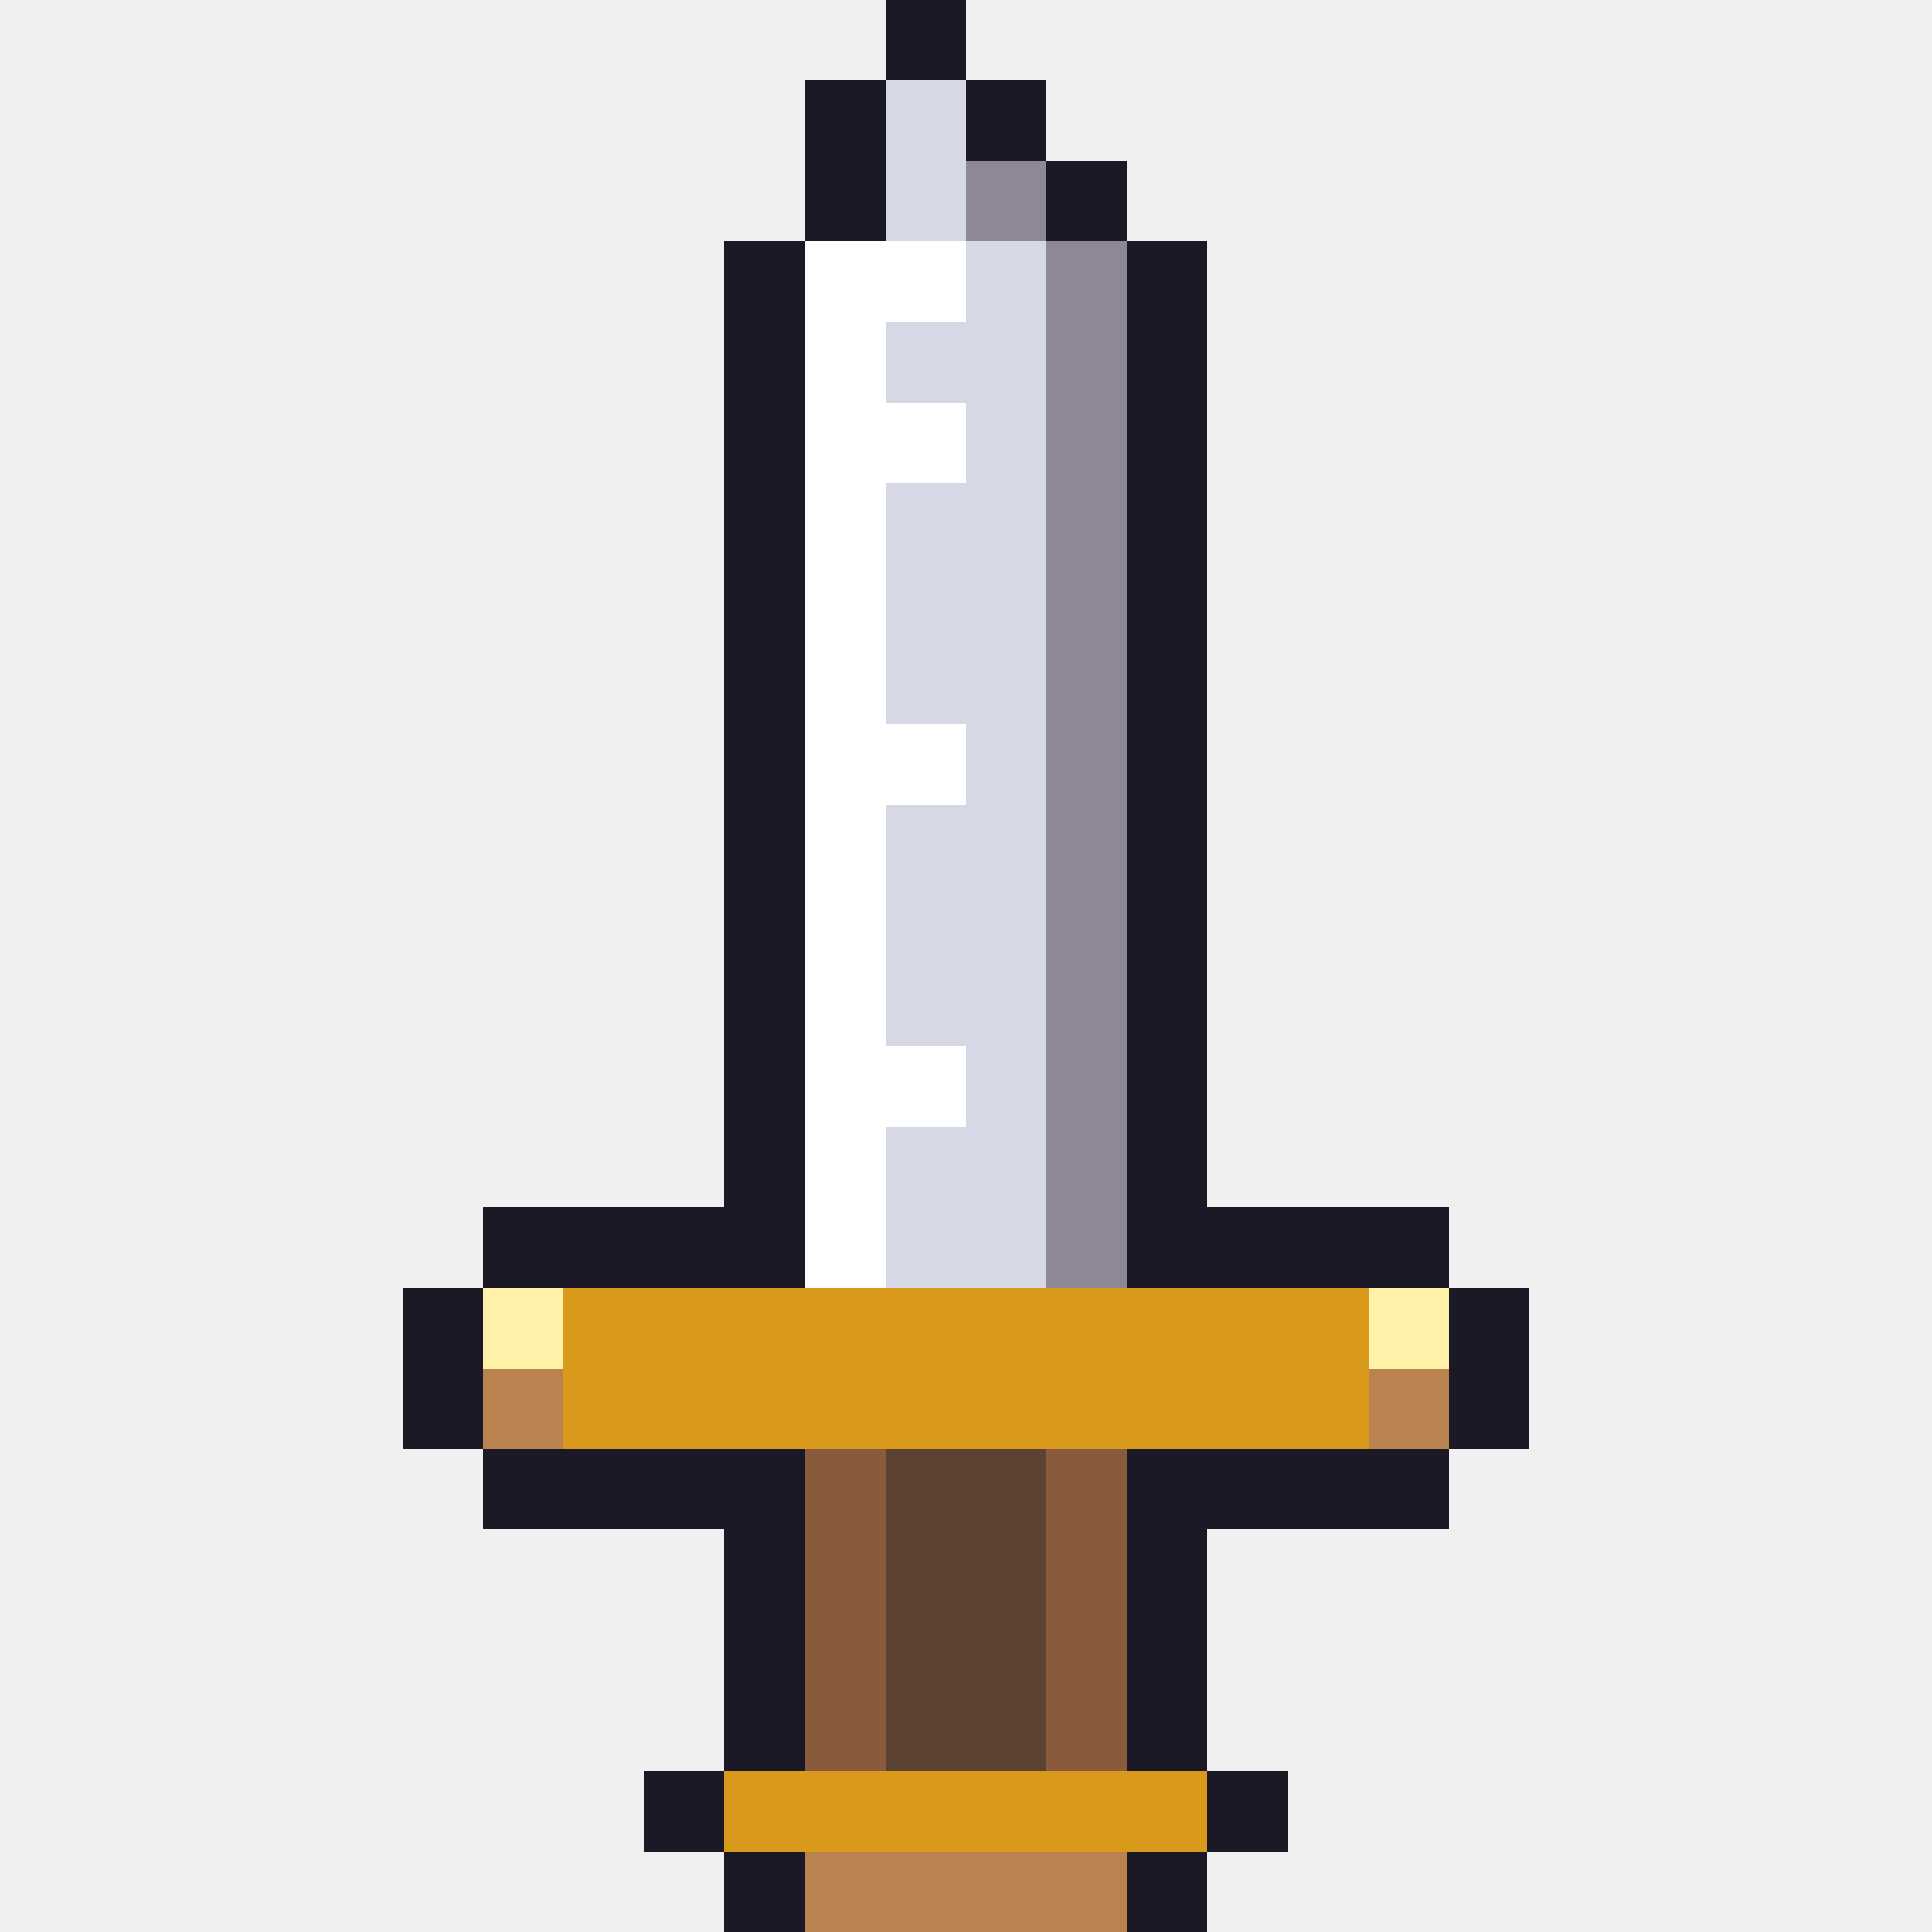
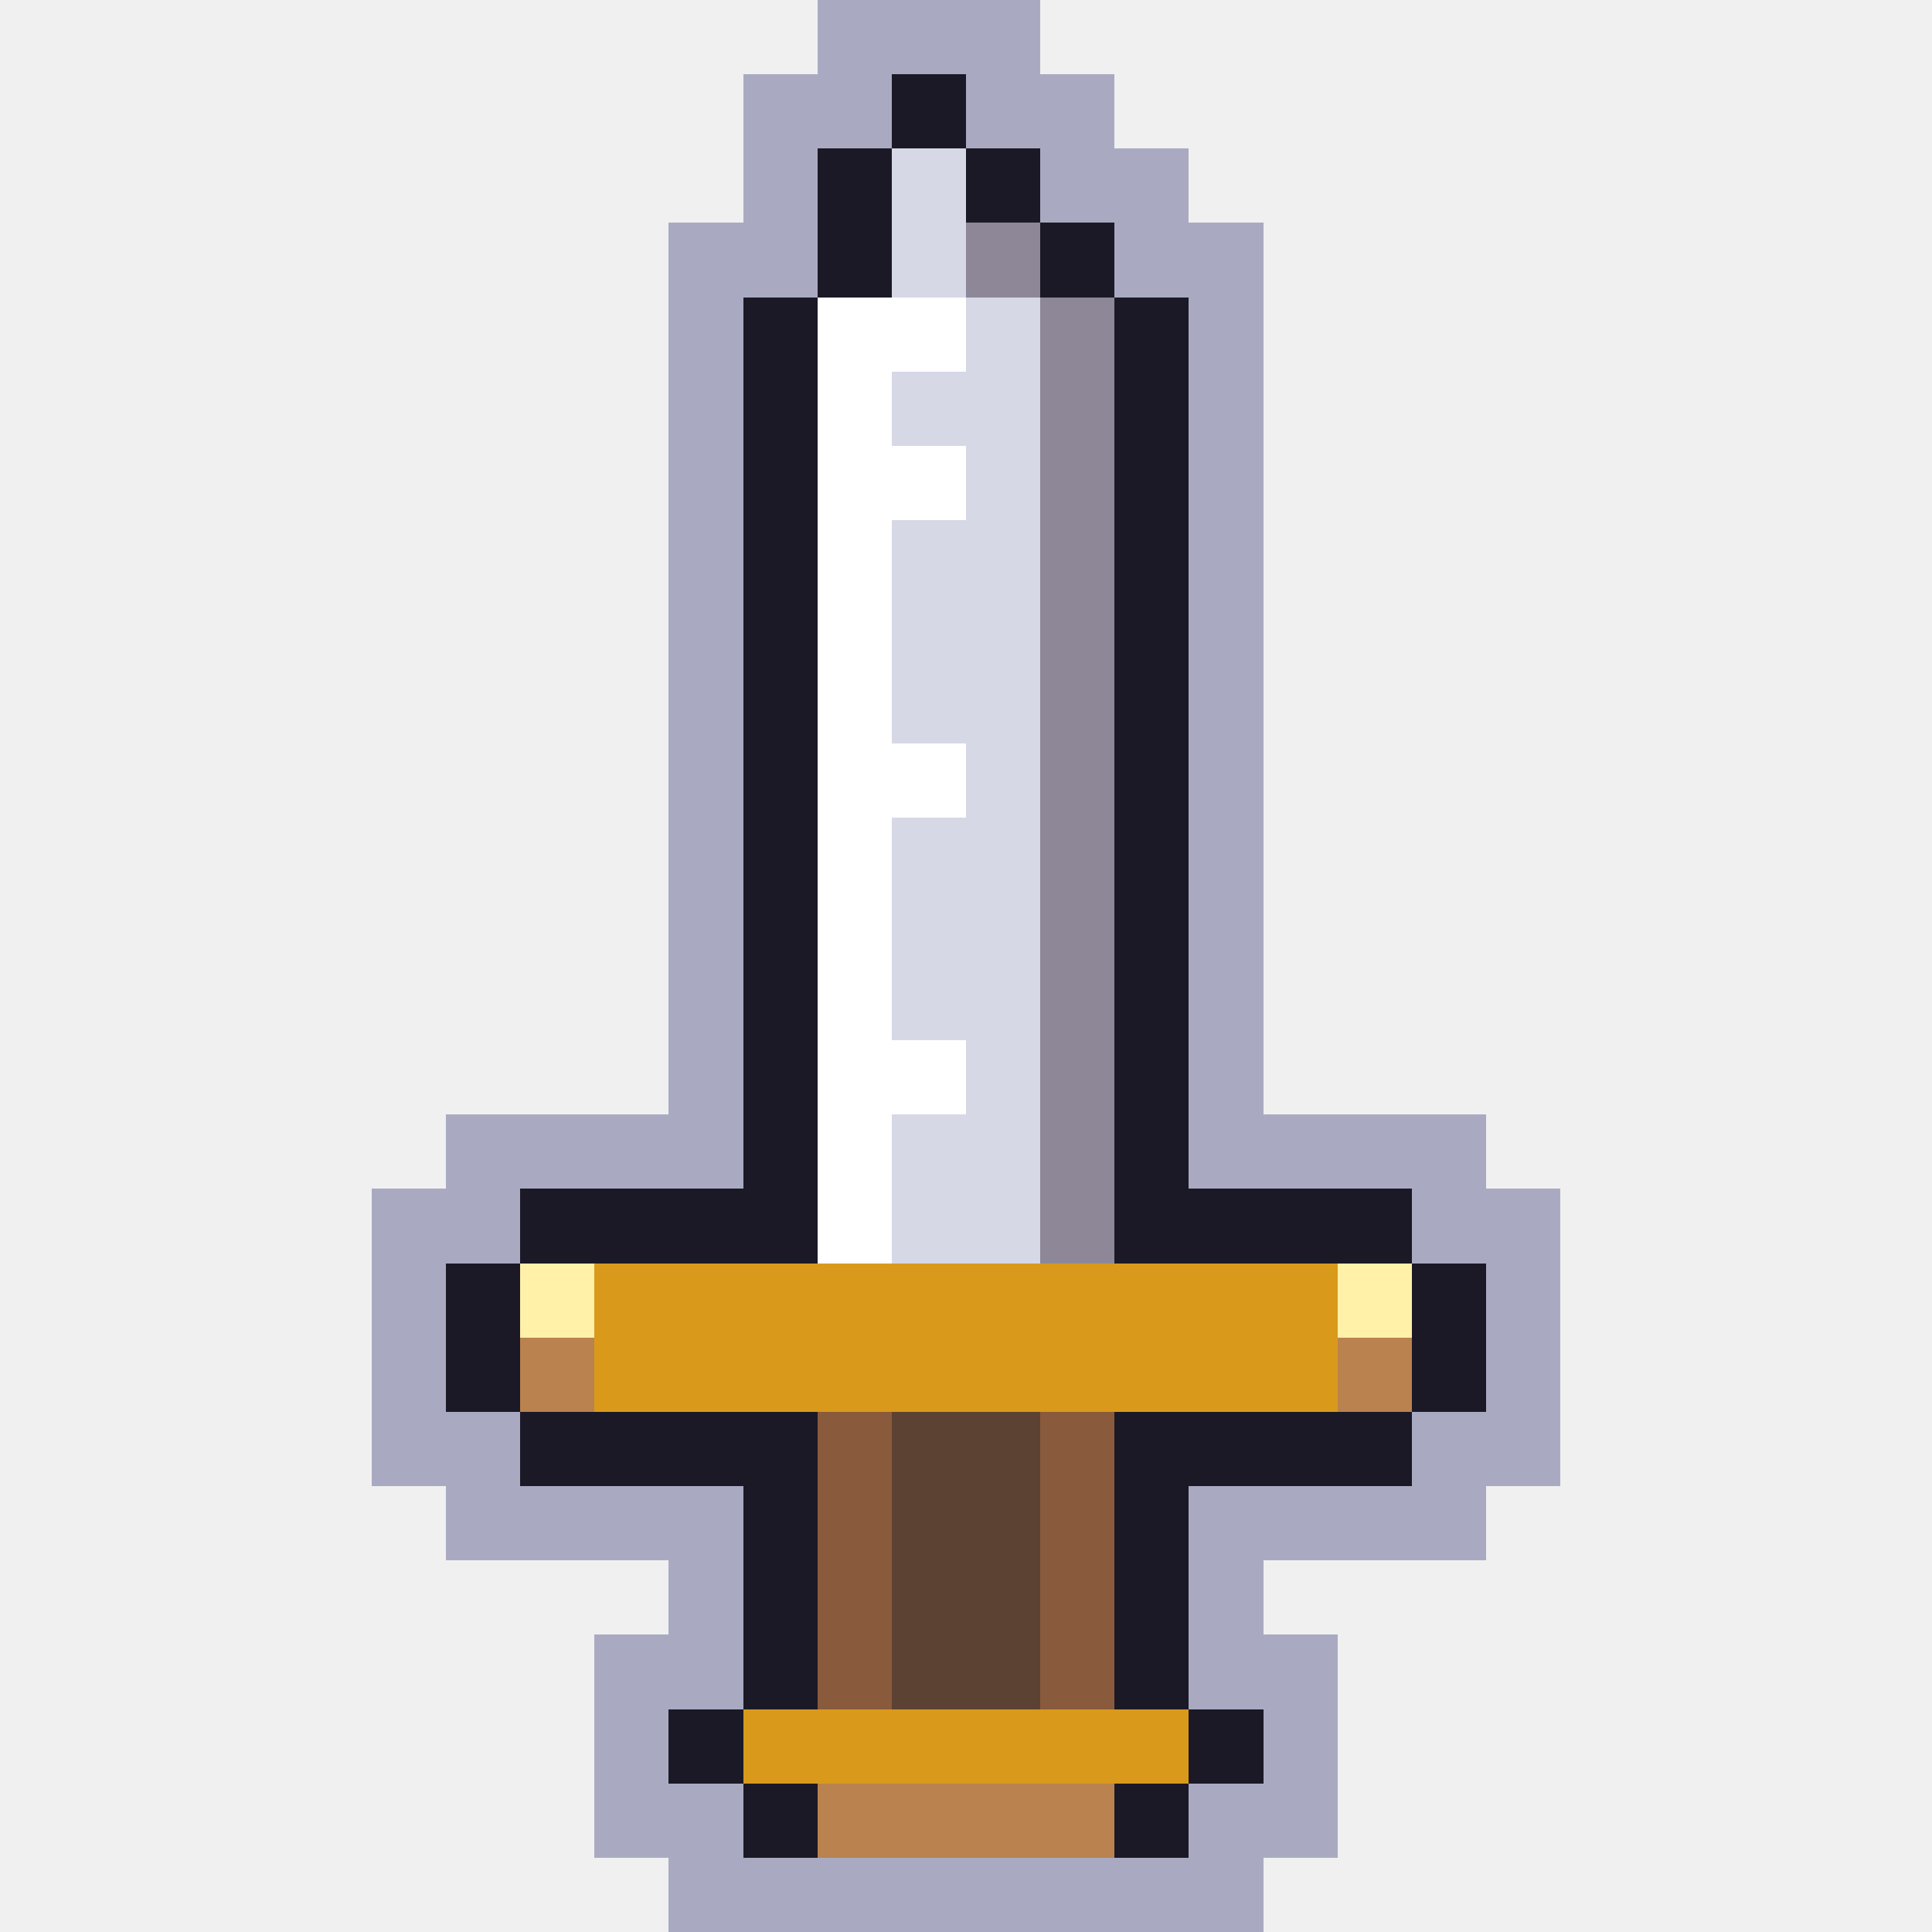
- <svg xmlns="http://www.w3.org/2000/svg" width="24" height="24" viewBox="0 0 24 24" shape-rendering="crispEdges">
-   <rect x="11" y="0" width="1" height="1" fill="#1b1926" />
-   <rect x="10" y="1" width="1" height="1" fill="#1b1926" />
-   <rect x="11" y="1" width="1" height="1" fill="#d6d8e6" />
+ <svg xmlns="http://www.w3.org/2000/svg" width="26" height="26" viewBox="0 0 26 26" shape-rendering="crispEdges">
+   <rect x="11" y="0" width="3" height="1" fill="#a9aac2" />
+   <rect x="10" y="1" width="2" height="1" fill="#a9aac2" />
  <rect x="12" y="1" width="1" height="1" fill="#1b1926" />
-   <rect x="10" y="2" width="1" height="1" fill="#1b1926" />
-   <rect x="11" y="2" width="1" height="1" fill="#d6d8e6" />
-   <rect x="12" y="2" width="1" height="1" fill="#8d8798" />
+   <rect x="13" y="1" width="2" height="1" fill="#a9aac2" />
+   <rect x="10" y="2" width="1" height="1" fill="#a9aac2" />
+   <rect x="11" y="2" width="1" height="1" fill="#1b1926" />
+   <rect x="12" y="2" width="1" height="1" fill="#d6d8e6" />
  <rect x="13" y="2" width="1" height="1" fill="#1b1926" />
-   <rect x="9" y="3" width="1" height="1" fill="#1b1926" />
-   <rect x="10" y="3" width="2" height="1" fill="#ffffff" />
+   <rect x="14" y="2" width="2" height="1" fill="#a9aac2" />
+   <rect x="9" y="3" width="2" height="1" fill="#a9aac2" />
+   <rect x="11" y="3" width="1" height="1" fill="#1b1926" />
  <rect x="12" y="3" width="1" height="1" fill="#d6d8e6" />
  <rect x="13" y="3" width="1" height="1" fill="#8d8798" />
  <rect x="14" y="3" width="1" height="1" fill="#1b1926" />
-   <rect x="9" y="4" width="1" height="1" fill="#1b1926" />
-   <rect x="10" y="4" width="1" height="1" fill="#ffffff" />
-   <rect x="11" y="4" width="2" height="1" fill="#d6d8e6" />
-   <rect x="13" y="4" width="1" height="1" fill="#8d8798" />
-   <rect x="14" y="4" width="1" height="1" fill="#1b1926" />
-   <rect x="9" y="5" width="1" height="1" fill="#1b1926" />
-   <rect x="10" y="5" width="2" height="1" fill="#ffffff" />
-   <rect x="12" y="5" width="1" height="1" fill="#d6d8e6" />
-   <rect x="13" y="5" width="1" height="1" fill="#8d8798" />
-   <rect x="14" y="5" width="1" height="1" fill="#1b1926" />
-   <rect x="9" y="6" width="1" height="1" fill="#1b1926" />
-   <rect x="10" y="6" width="1" height="1" fill="#ffffff" />
-   <rect x="11" y="6" width="2" height="1" fill="#d6d8e6" />
-   <rect x="13" y="6" width="1" height="1" fill="#8d8798" />
-   <rect x="14" y="6" width="1" height="1" fill="#1b1926" />
-   <rect x="9" y="7" width="1" height="1" fill="#1b1926" />
-   <rect x="10" y="7" width="1" height="1" fill="#ffffff" />
-   <rect x="11" y="7" width="2" height="1" fill="#d6d8e6" />
-   <rect x="13" y="7" width="1" height="1" fill="#8d8798" />
-   <rect x="14" y="7" width="1" height="1" fill="#1b1926" />
-   <rect x="9" y="8" width="1" height="1" fill="#1b1926" />
-   <rect x="10" y="8" width="1" height="1" fill="#ffffff" />
-   <rect x="11" y="8" width="2" height="1" fill="#d6d8e6" />
-   <rect x="13" y="8" width="1" height="1" fill="#8d8798" />
-   <rect x="14" y="8" width="1" height="1" fill="#1b1926" />
-   <rect x="9" y="9" width="1" height="1" fill="#1b1926" />
-   <rect x="10" y="9" width="2" height="1" fill="#ffffff" />
-   <rect x="12" y="9" width="1" height="1" fill="#d6d8e6" />
-   <rect x="13" y="9" width="1" height="1" fill="#8d8798" />
-   <rect x="14" y="9" width="1" height="1" fill="#1b1926" />
-   <rect x="9" y="10" width="1" height="1" fill="#1b1926" />
-   <rect x="10" y="10" width="1" height="1" fill="#ffffff" />
-   <rect x="11" y="10" width="2" height="1" fill="#d6d8e6" />
-   <rect x="13" y="10" width="1" height="1" fill="#8d8798" />
-   <rect x="14" y="10" width="1" height="1" fill="#1b1926" />
-   <rect x="9" y="11" width="1" height="1" fill="#1b1926" />
-   <rect x="10" y="11" width="1" height="1" fill="#ffffff" />
-   <rect x="11" y="11" width="2" height="1" fill="#d6d8e6" />
-   <rect x="13" y="11" width="1" height="1" fill="#8d8798" />
-   <rect x="14" y="11" width="1" height="1" fill="#1b1926" />
-   <rect x="9" y="12" width="1" height="1" fill="#1b1926" />
-   <rect x="10" y="12" width="1" height="1" fill="#ffffff" />
-   <rect x="11" y="12" width="2" height="1" fill="#d6d8e6" />
-   <rect x="13" y="12" width="1" height="1" fill="#8d8798" />
-   <rect x="14" y="12" width="1" height="1" fill="#1b1926" />
-   <rect x="9" y="13" width="1" height="1" fill="#1b1926" />
-   <rect x="10" y="13" width="2" height="1" fill="#ffffff" />
-   <rect x="12" y="13" width="1" height="1" fill="#d6d8e6" />
-   <rect x="13" y="13" width="1" height="1" fill="#8d8798" />
-   <rect x="14" y="13" width="1" height="1" fill="#1b1926" />
-   <rect x="9" y="14" width="1" height="1" fill="#1b1926" />
-   <rect x="10" y="14" width="1" height="1" fill="#ffffff" />
-   <rect x="11" y="14" width="2" height="1" fill="#d6d8e6" />
-   <rect x="13" y="14" width="1" height="1" fill="#8d8798" />
-   <rect x="14" y="14" width="1" height="1" fill="#1b1926" />
-   <rect x="6" y="15" width="4" height="1" fill="#1b1926" />
-   <rect x="10" y="15" width="1" height="1" fill="#ffffff" />
-   <rect x="11" y="15" width="2" height="1" fill="#d6d8e6" />
-   <rect x="13" y="15" width="1" height="1" fill="#8d8798" />
-   <rect x="14" y="15" width="4" height="1" fill="#1b1926" />
-   <rect x="5" y="16" width="1" height="1" fill="#1b1926" />
-   <rect x="6" y="16" width="1" height="1" fill="#fff1a8" />
-   <rect x="7" y="16" width="10" height="1" fill="#d99a1c" />
-   <rect x="17" y="16" width="1" height="1" fill="#fff1a8" />
-   <rect x="18" y="16" width="1" height="1" fill="#1b1926" />
-   <rect x="5" y="17" width="1" height="1" fill="#1b1926" />
-   <rect x="6" y="17" width="1" height="1" fill="#b9824e" />
-   <rect x="7" y="17" width="10" height="1" fill="#d99a1c" />
-   <rect x="17" y="17" width="1" height="1" fill="#b9824e" />
-   <rect x="18" y="17" width="1" height="1" fill="#1b1926" />
-   <rect x="6" y="18" width="4" height="1" fill="#1b1926" />
-   <rect x="10" y="18" width="1" height="1" fill="#8a5a3c" />
-   <rect x="11" y="18" width="2" height="1" fill="#5c4232" />
-   <rect x="13" y="18" width="1" height="1" fill="#8a5a3c" />
-   <rect x="14" y="18" width="4" height="1" fill="#1b1926" />
-   <rect x="9" y="19" width="1" height="1" fill="#1b1926" />
-   <rect x="10" y="19" width="1" height="1" fill="#8a5a3c" />
-   <rect x="11" y="19" width="2" height="1" fill="#5c4232" />
-   <rect x="13" y="19" width="1" height="1" fill="#8a5a3c" />
-   <rect x="14" y="19" width="1" height="1" fill="#1b1926" />
-   <rect x="9" y="20" width="1" height="1" fill="#1b1926" />
-   <rect x="10" y="20" width="1" height="1" fill="#8a5a3c" />
-   <rect x="11" y="20" width="2" height="1" fill="#5c4232" />
-   <rect x="13" y="20" width="1" height="1" fill="#8a5a3c" />
-   <rect x="14" y="20" width="1" height="1" fill="#1b1926" />
-   <rect x="9" y="21" width="1" height="1" fill="#1b1926" />
-   <rect x="10" y="21" width="1" height="1" fill="#8a5a3c" />
-   <rect x="11" y="21" width="2" height="1" fill="#5c4232" />
-   <rect x="13" y="21" width="1" height="1" fill="#8a5a3c" />
-   <rect x="14" y="21" width="1" height="1" fill="#1b1926" />
-   <rect x="8" y="22" width="1" height="1" fill="#1b1926" />
-   <rect x="9" y="22" width="6" height="1" fill="#d99a1c" />
+   <rect x="15" y="3" width="2" height="1" fill="#a9aac2" />
+   <rect x="9" y="4" width="1" height="1" fill="#a9aac2" />
+   <rect x="10" y="4" width="1" height="1" fill="#1b1926" />
+   <rect x="11" y="4" width="2" height="1" fill="#ffffff" />
+   <rect x="13" y="4" width="1" height="1" fill="#d6d8e6" />
+   <rect x="14" y="4" width="1" height="1" fill="#8d8798" />
+   <rect x="15" y="4" width="1" height="1" fill="#1b1926" />
+   <rect x="16" y="4" width="1" height="1" fill="#a9aac2" />
+   <rect x="9" y="5" width="1" height="1" fill="#a9aac2" />
+   <rect x="10" y="5" width="1" height="1" fill="#1b1926" />
+   <rect x="11" y="5" width="1" height="1" fill="#ffffff" />
+   <rect x="12" y="5" width="2" height="1" fill="#d6d8e6" />
+   <rect x="14" y="5" width="1" height="1" fill="#8d8798" />
+   <rect x="15" y="5" width="1" height="1" fill="#1b1926" />
+   <rect x="16" y="5" width="1" height="1" fill="#a9aac2" />
+   <rect x="9" y="6" width="1" height="1" fill="#a9aac2" />
+   <rect x="10" y="6" width="1" height="1" fill="#1b1926" />
+   <rect x="11" y="6" width="2" height="1" fill="#ffffff" />
+   <rect x="13" y="6" width="1" height="1" fill="#d6d8e6" />
+   <rect x="14" y="6" width="1" height="1" fill="#8d8798" />
+   <rect x="15" y="6" width="1" height="1" fill="#1b1926" />
+   <rect x="16" y="6" width="1" height="1" fill="#a9aac2" />
+   <rect x="9" y="7" width="1" height="1" fill="#a9aac2" />
+   <rect x="10" y="7" width="1" height="1" fill="#1b1926" />
+   <rect x="11" y="7" width="1" height="1" fill="#ffffff" />
+   <rect x="12" y="7" width="2" height="1" fill="#d6d8e6" />
+   <rect x="14" y="7" width="1" height="1" fill="#8d8798" />
+   <rect x="15" y="7" width="1" height="1" fill="#1b1926" />
+   <rect x="16" y="7" width="1" height="1" fill="#a9aac2" />
+   <rect x="9" y="8" width="1" height="1" fill="#a9aac2" />
+   <rect x="10" y="8" width="1" height="1" fill="#1b1926" />
+   <rect x="11" y="8" width="1" height="1" fill="#ffffff" />
+   <rect x="12" y="8" width="2" height="1" fill="#d6d8e6" />
+   <rect x="14" y="8" width="1" height="1" fill="#8d8798" />
+   <rect x="15" y="8" width="1" height="1" fill="#1b1926" />
+   <rect x="16" y="8" width="1" height="1" fill="#a9aac2" />
+   <rect x="9" y="9" width="1" height="1" fill="#a9aac2" />
+   <rect x="10" y="9" width="1" height="1" fill="#1b1926" />
+   <rect x="11" y="9" width="1" height="1" fill="#ffffff" />
+   <rect x="12" y="9" width="2" height="1" fill="#d6d8e6" />
+   <rect x="14" y="9" width="1" height="1" fill="#8d8798" />
+   <rect x="15" y="9" width="1" height="1" fill="#1b1926" />
+   <rect x="16" y="9" width="1" height="1" fill="#a9aac2" />
+   <rect x="9" y="10" width="1" height="1" fill="#a9aac2" />
+   <rect x="10" y="10" width="1" height="1" fill="#1b1926" />
+   <rect x="11" y="10" width="2" height="1" fill="#ffffff" />
+   <rect x="13" y="10" width="1" height="1" fill="#d6d8e6" />
+   <rect x="14" y="10" width="1" height="1" fill="#8d8798" />
+   <rect x="15" y="10" width="1" height="1" fill="#1b1926" />
+   <rect x="16" y="10" width="1" height="1" fill="#a9aac2" />
+   <rect x="9" y="11" width="1" height="1" fill="#a9aac2" />
+   <rect x="10" y="11" width="1" height="1" fill="#1b1926" />
+   <rect x="11" y="11" width="1" height="1" fill="#ffffff" />
+   <rect x="12" y="11" width="2" height="1" fill="#d6d8e6" />
+   <rect x="14" y="11" width="1" height="1" fill="#8d8798" />
+   <rect x="15" y="11" width="1" height="1" fill="#1b1926" />
+   <rect x="16" y="11" width="1" height="1" fill="#a9aac2" />
+   <rect x="9" y="12" width="1" height="1" fill="#a9aac2" />
+   <rect x="10" y="12" width="1" height="1" fill="#1b1926" />
+   <rect x="11" y="12" width="1" height="1" fill="#ffffff" />
+   <rect x="12" y="12" width="2" height="1" fill="#d6d8e6" />
+   <rect x="14" y="12" width="1" height="1" fill="#8d8798" />
+   <rect x="15" y="12" width="1" height="1" fill="#1b1926" />
+   <rect x="16" y="12" width="1" height="1" fill="#a9aac2" />
+   <rect x="9" y="13" width="1" height="1" fill="#a9aac2" />
+   <rect x="10" y="13" width="1" height="1" fill="#1b1926" />
+   <rect x="11" y="13" width="1" height="1" fill="#ffffff" />
+   <rect x="12" y="13" width="2" height="1" fill="#d6d8e6" />
+   <rect x="14" y="13" width="1" height="1" fill="#8d8798" />
+   <rect x="15" y="13" width="1" height="1" fill="#1b1926" />
+   <rect x="16" y="13" width="1" height="1" fill="#a9aac2" />
+   <rect x="9" y="14" width="1" height="1" fill="#a9aac2" />
+   <rect x="10" y="14" width="1" height="1" fill="#1b1926" />
+   <rect x="11" y="14" width="2" height="1" fill="#ffffff" />
+   <rect x="13" y="14" width="1" height="1" fill="#d6d8e6" />
+   <rect x="14" y="14" width="1" height="1" fill="#8d8798" />
+   <rect x="15" y="14" width="1" height="1" fill="#1b1926" />
+   <rect x="16" y="14" width="1" height="1" fill="#a9aac2" />
+   <rect x="6" y="15" width="4" height="1" fill="#a9aac2" />
+   <rect x="10" y="15" width="1" height="1" fill="#1b1926" />
+   <rect x="11" y="15" width="1" height="1" fill="#ffffff" />
+   <rect x="12" y="15" width="2" height="1" fill="#d6d8e6" />
+   <rect x="14" y="15" width="1" height="1" fill="#8d8798" />
+   <rect x="15" y="15" width="1" height="1" fill="#1b1926" />
+   <rect x="16" y="15" width="4" height="1" fill="#a9aac2" />
+   <rect x="5" y="16" width="2" height="1" fill="#a9aac2" />
+   <rect x="7" y="16" width="4" height="1" fill="#1b1926" />
+   <rect x="11" y="16" width="1" height="1" fill="#ffffff" />
+   <rect x="12" y="16" width="2" height="1" fill="#d6d8e6" />
+   <rect x="14" y="16" width="1" height="1" fill="#8d8798" />
+   <rect x="15" y="16" width="4" height="1" fill="#1b1926" />
+   <rect x="19" y="16" width="2" height="1" fill="#a9aac2" />
+   <rect x="5" y="17" width="1" height="1" fill="#a9aac2" />
+   <rect x="6" y="17" width="1" height="1" fill="#1b1926" />
+   <rect x="7" y="17" width="1" height="1" fill="#fff1a8" />
+   <rect x="8" y="17" width="10" height="1" fill="#d99a1c" />
+   <rect x="18" y="17" width="1" height="1" fill="#fff1a8" />
+   <rect x="19" y="17" width="1" height="1" fill="#1b1926" />
+   <rect x="20" y="17" width="1" height="1" fill="#a9aac2" />
+   <rect x="5" y="18" width="1" height="1" fill="#a9aac2" />
+   <rect x="6" y="18" width="1" height="1" fill="#1b1926" />
+   <rect x="7" y="18" width="1" height="1" fill="#b9824e" />
+   <rect x="8" y="18" width="10" height="1" fill="#d99a1c" />
+   <rect x="18" y="18" width="1" height="1" fill="#b9824e" />
+   <rect x="19" y="18" width="1" height="1" fill="#1b1926" />
+   <rect x="20" y="18" width="1" height="1" fill="#a9aac2" />
+   <rect x="5" y="19" width="2" height="1" fill="#a9aac2" />
+   <rect x="7" y="19" width="4" height="1" fill="#1b1926" />
+   <rect x="11" y="19" width="1" height="1" fill="#8a5a3c" />
+   <rect x="12" y="19" width="2" height="1" fill="#5c4232" />
+   <rect x="14" y="19" width="1" height="1" fill="#8a5a3c" />
+   <rect x="15" y="19" width="4" height="1" fill="#1b1926" />
+   <rect x="19" y="19" width="2" height="1" fill="#a9aac2" />
+   <rect x="6" y="20" width="4" height="1" fill="#a9aac2" />
+   <rect x="10" y="20" width="1" height="1" fill="#1b1926" />
+   <rect x="11" y="20" width="1" height="1" fill="#8a5a3c" />
+   <rect x="12" y="20" width="2" height="1" fill="#5c4232" />
+   <rect x="14" y="20" width="1" height="1" fill="#8a5a3c" />
+   <rect x="15" y="20" width="1" height="1" fill="#1b1926" />
+   <rect x="16" y="20" width="4" height="1" fill="#a9aac2" />
+   <rect x="9" y="21" width="1" height="1" fill="#a9aac2" />
+   <rect x="10" y="21" width="1" height="1" fill="#1b1926" />
+   <rect x="11" y="21" width="1" height="1" fill="#8a5a3c" />
+   <rect x="12" y="21" width="2" height="1" fill="#5c4232" />
+   <rect x="14" y="21" width="1" height="1" fill="#8a5a3c" />
+   <rect x="15" y="21" width="1" height="1" fill="#1b1926" />
+   <rect x="16" y="21" width="1" height="1" fill="#a9aac2" />
+   <rect x="8" y="22" width="2" height="1" fill="#a9aac2" />
+   <rect x="10" y="22" width="1" height="1" fill="#1b1926" />
+   <rect x="11" y="22" width="1" height="1" fill="#8a5a3c" />
+   <rect x="12" y="22" width="2" height="1" fill="#5c4232" />
+   <rect x="14" y="22" width="1" height="1" fill="#8a5a3c" />
  <rect x="15" y="22" width="1" height="1" fill="#1b1926" />
+   <rect x="16" y="22" width="2" height="1" fill="#a9aac2" />
+   <rect x="8" y="23" width="1" height="1" fill="#a9aac2" />
  <rect x="9" y="23" width="1" height="1" fill="#1b1926" />
-   <rect x="10" y="23" width="4" height="1" fill="#b9824e" />
-   <rect x="14" y="23" width="1" height="1" fill="#1b1926" />
+   <rect x="10" y="23" width="6" height="1" fill="#d99a1c" />
+   <rect x="16" y="23" width="1" height="1" fill="#1b1926" />
+   <rect x="17" y="23" width="1" height="1" fill="#a9aac2" />
+   <rect x="8" y="24" width="2" height="1" fill="#a9aac2" />
+   <rect x="10" y="24" width="1" height="1" fill="#1b1926" />
+   <rect x="11" y="24" width="4" height="1" fill="#b9824e" />
+   <rect x="15" y="24" width="1" height="1" fill="#1b1926" />
+   <rect x="16" y="24" width="2" height="1" fill="#a9aac2" />
+   <rect x="9" y="25" width="8" height="1" fill="#a9aac2" />
</svg>
